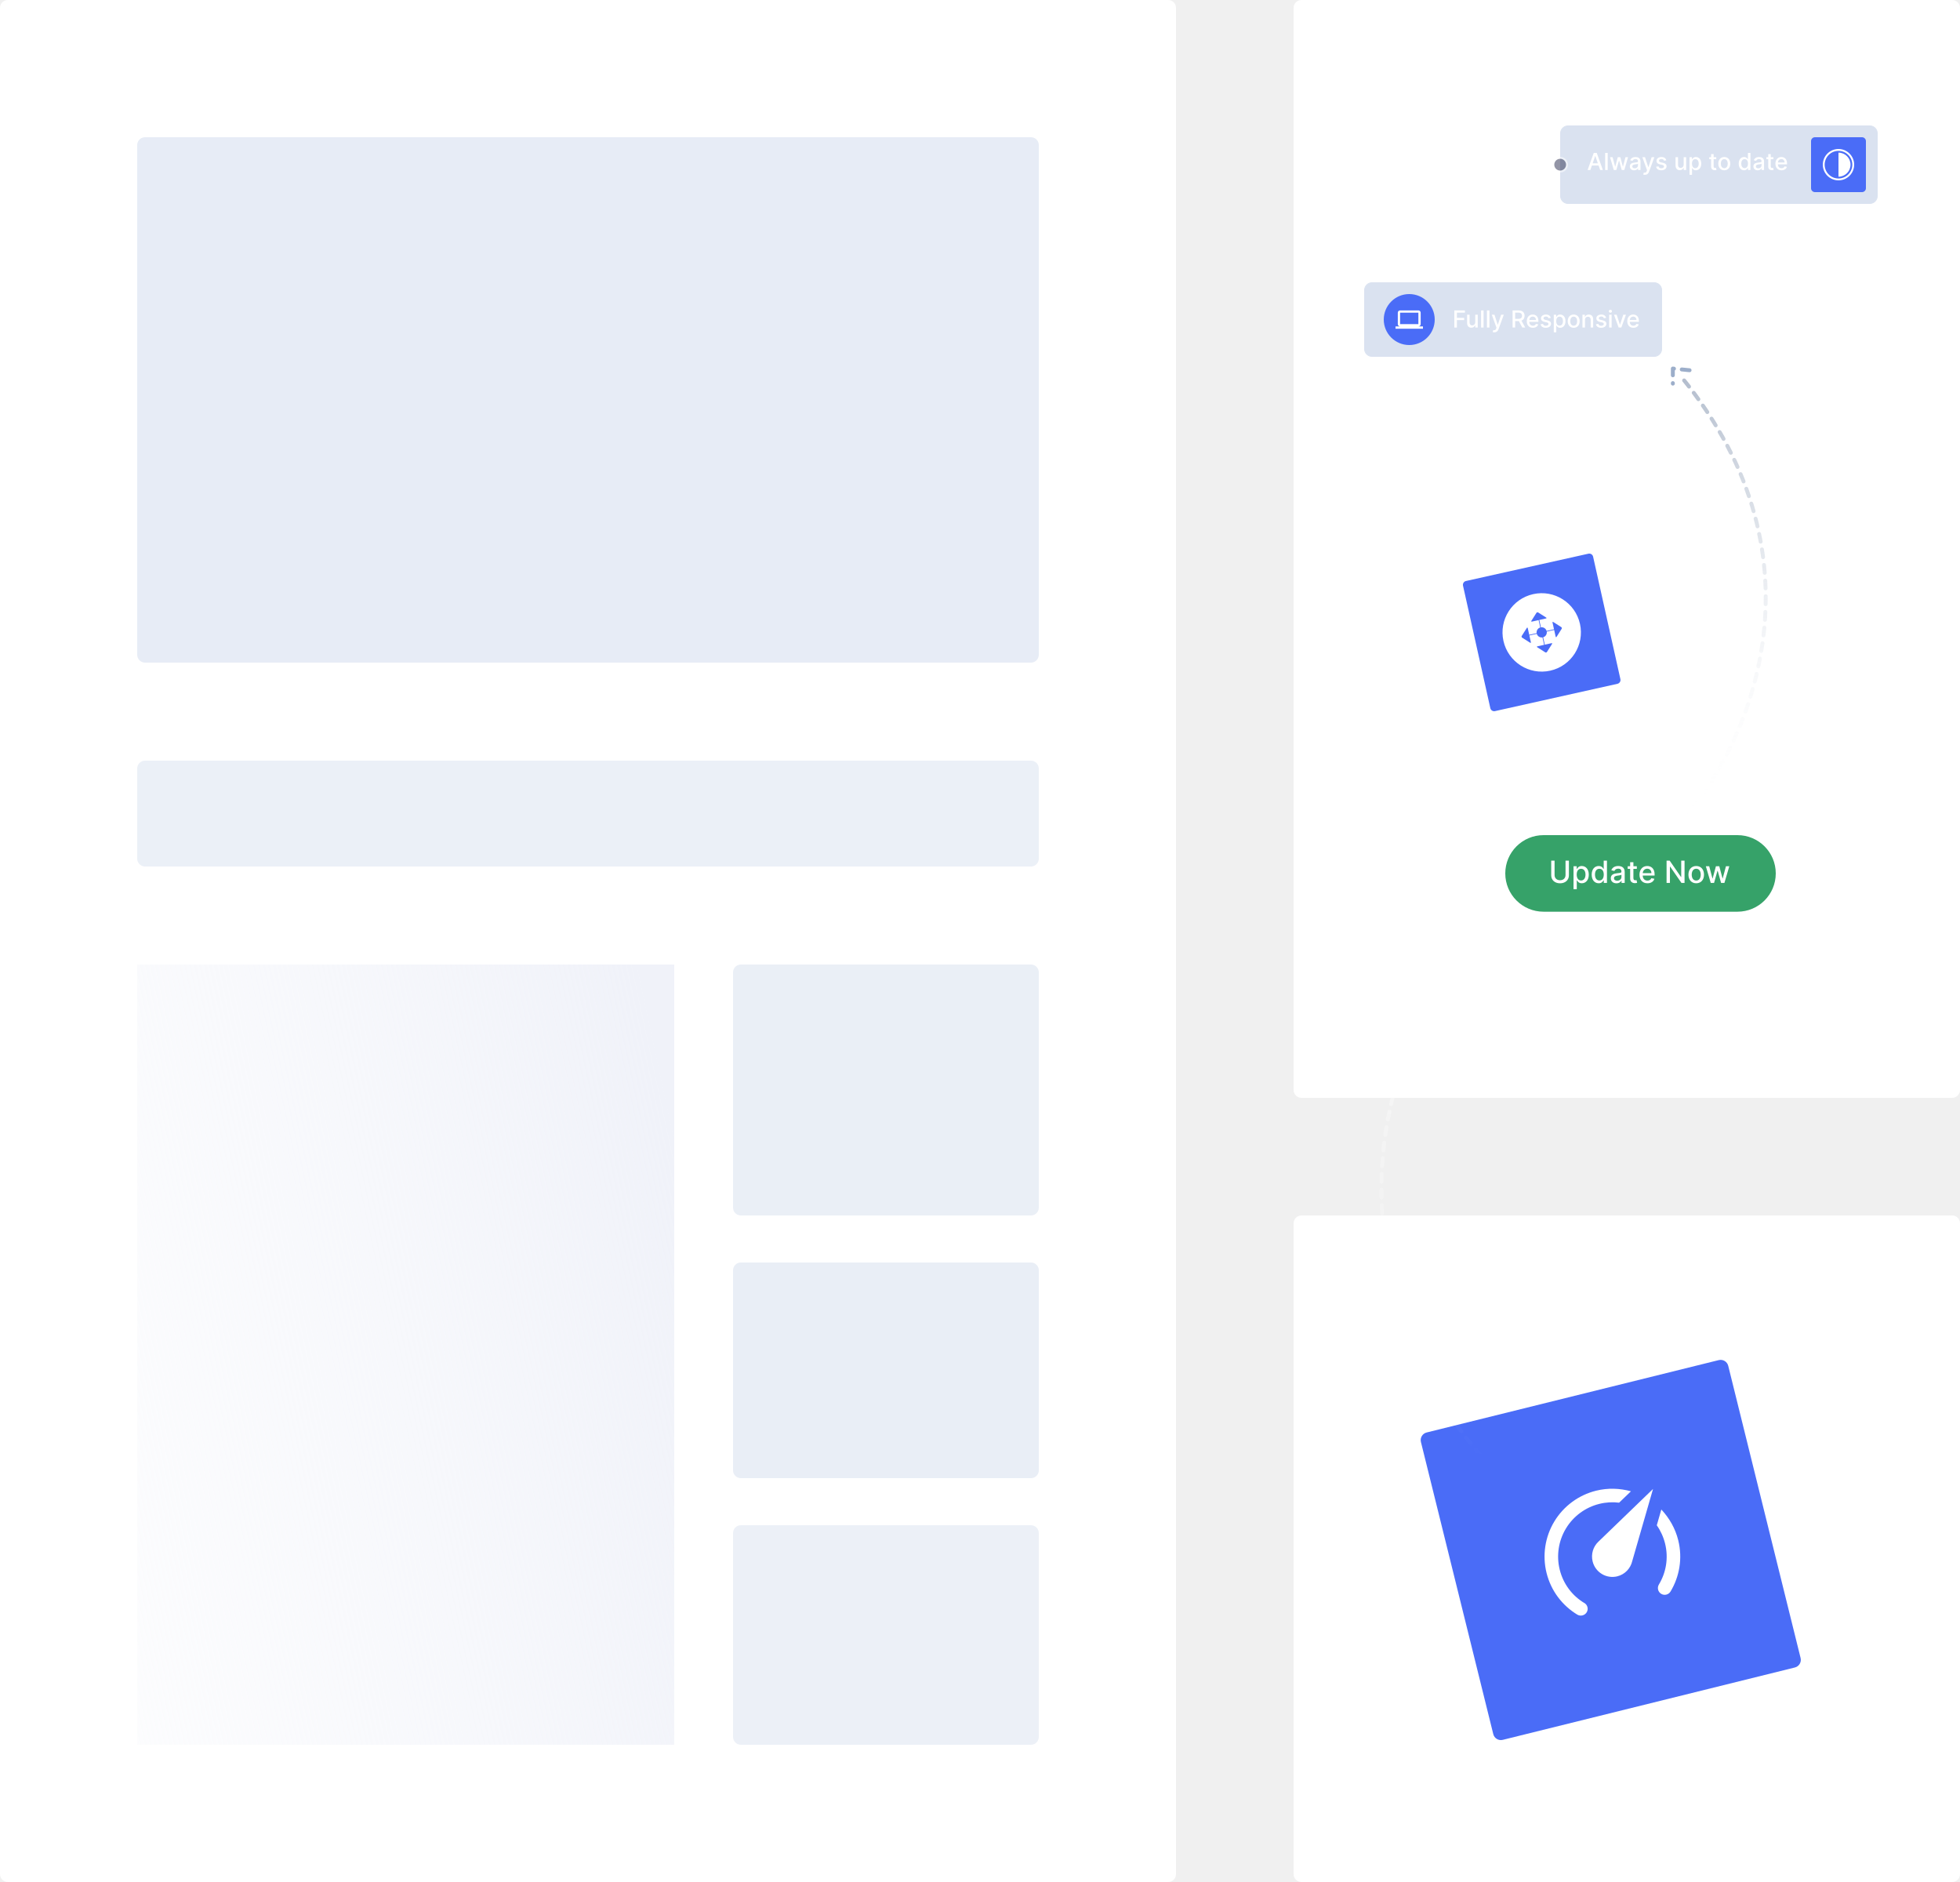
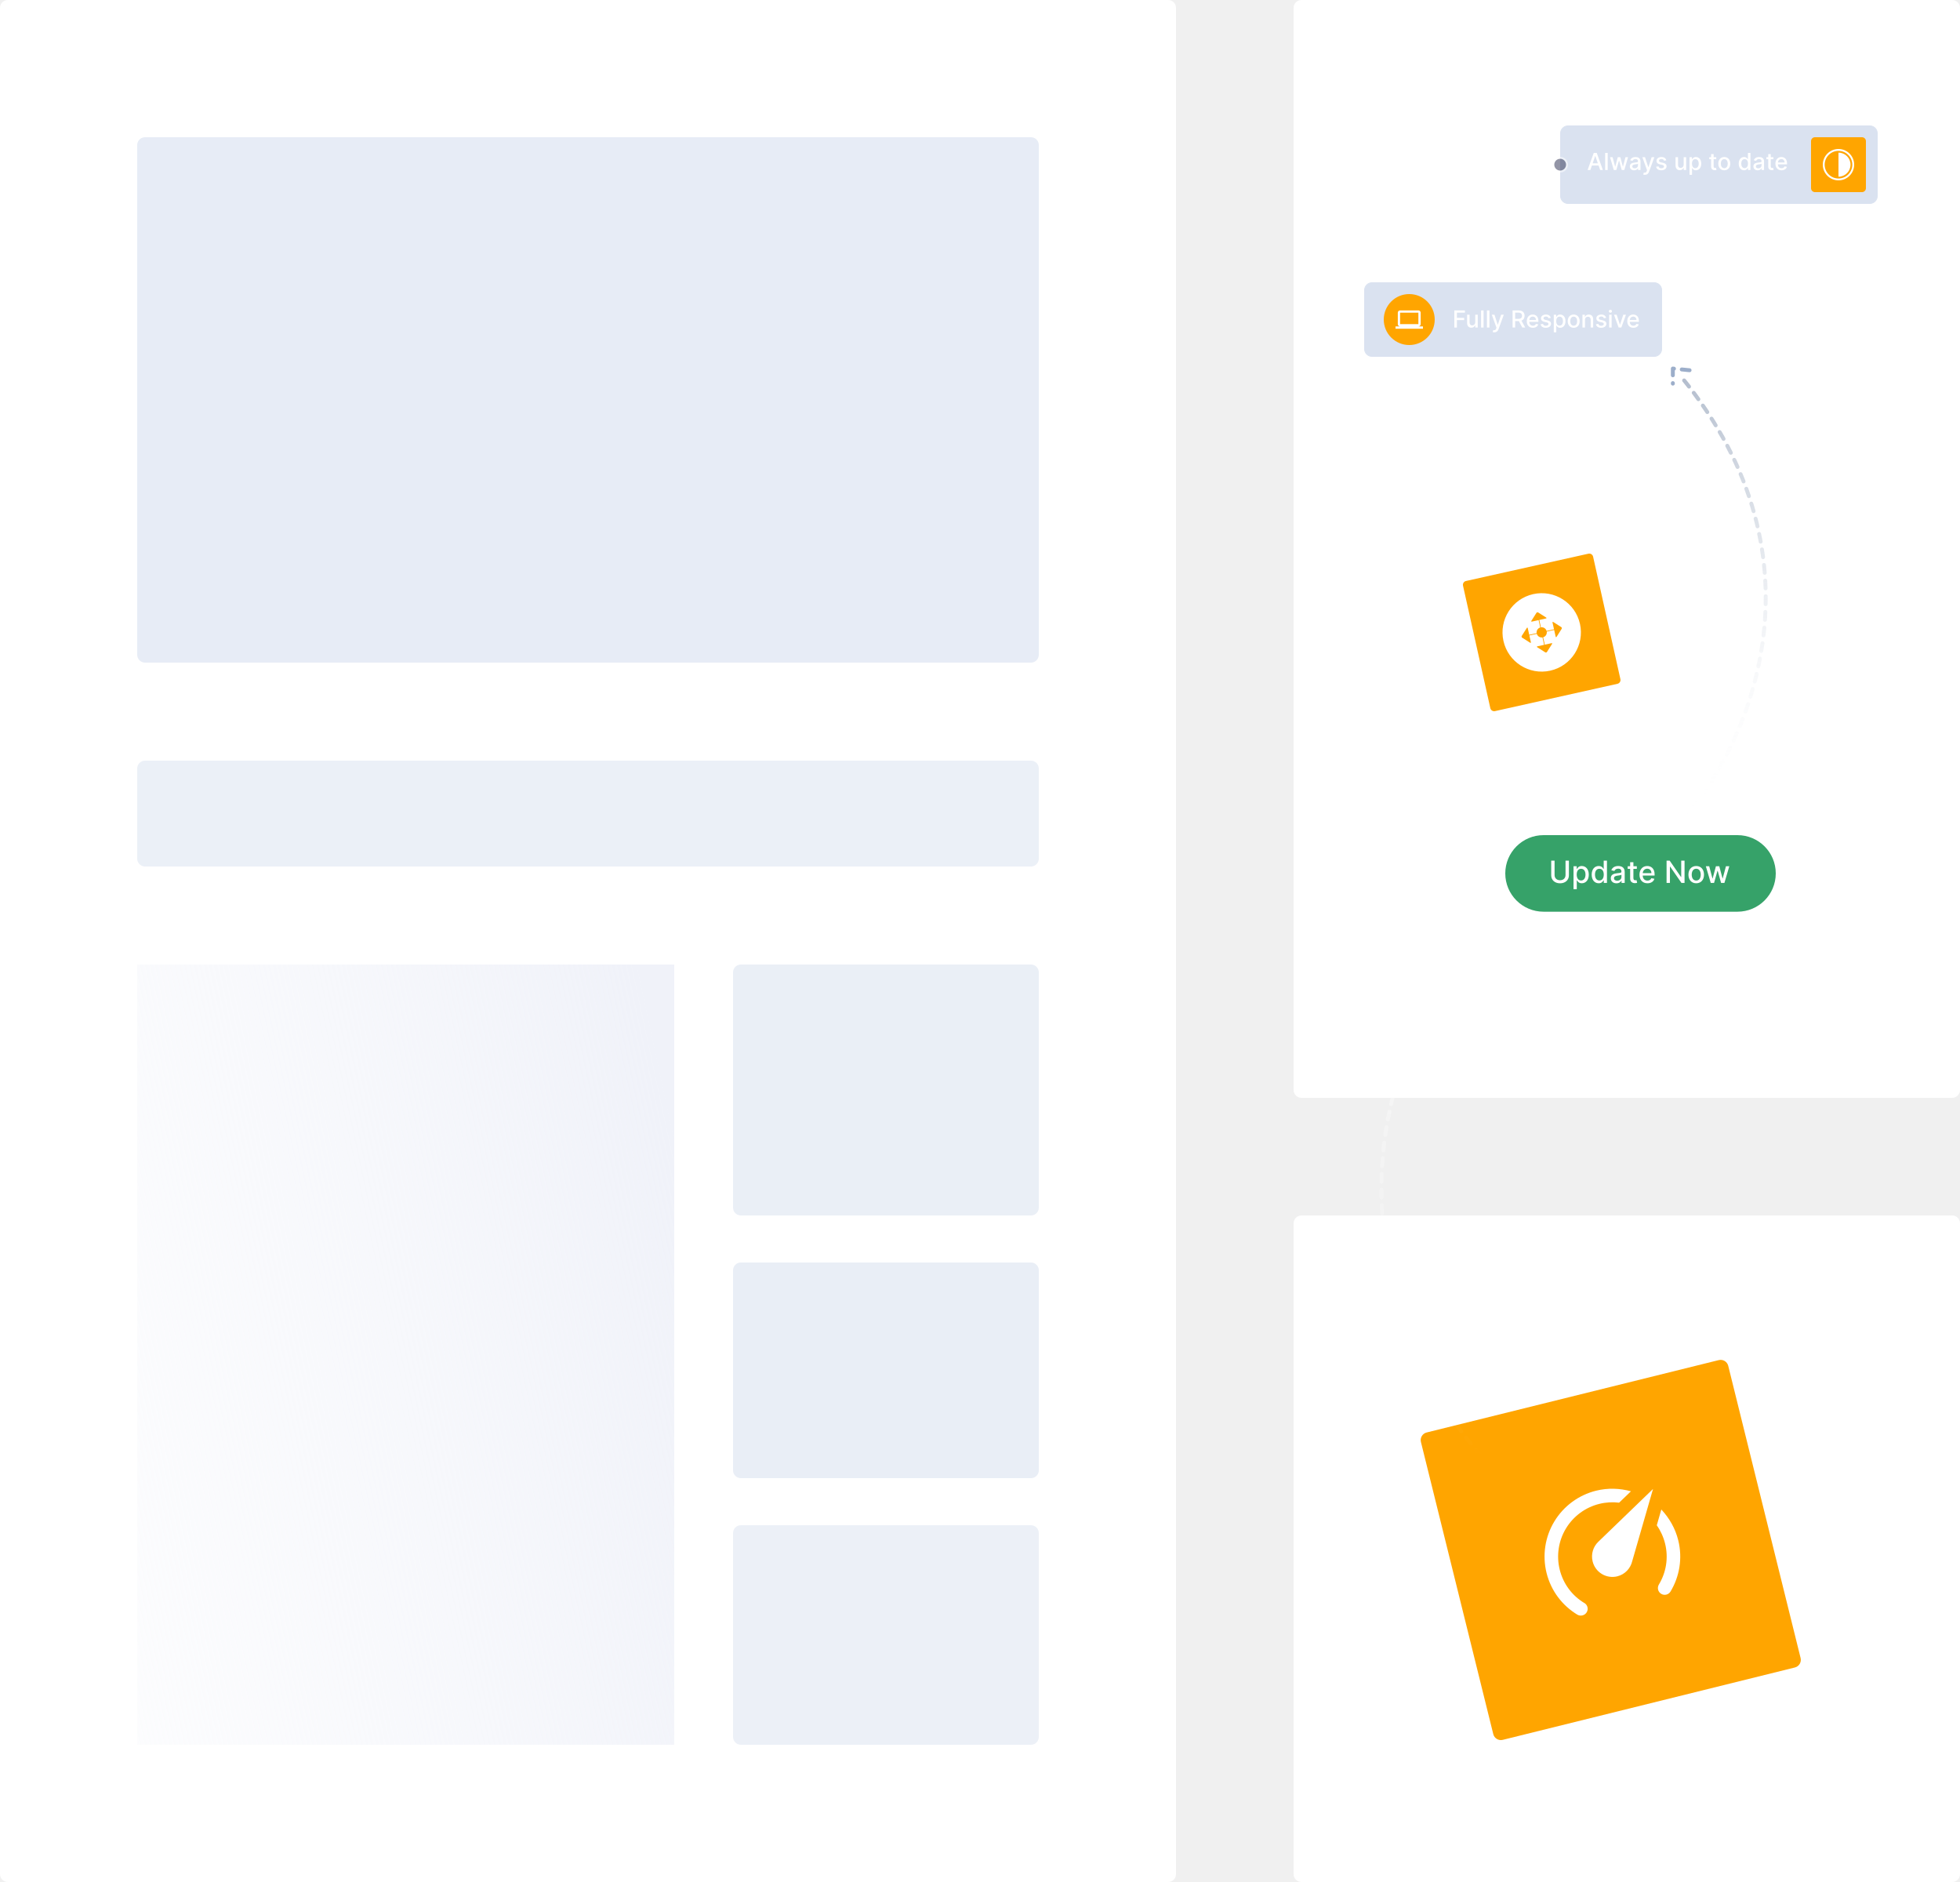
<svg xmlns="http://www.w3.org/2000/svg" width="500" height="480" viewBox="0 0 500 480" fill="none">
  <rect x="330" y="310" width="170" height="170" rx="2" fill="white" />
-   <rect x="362" y="365.831" width="80.765" height="80.765" rx="2" transform="rotate(-13.9128 362 365.831)" fill="#4A6CF7" />
+   <rect x="362" y="365.831" width="80.765" height="80.765" rx="2" transform="rotate(-13.9128 362 365.831)" fill="#FFA500" />
  <path d="M412.572 402.039C411.235 402.37 409.822 402.156 408.643 401.445C407.464 400.734 406.615 399.584 406.284 398.247C405.818 396.366 406.435 394.466 407.718 393.239L421.691 379.757L416.388 398.152C415.956 400.006 414.538 401.552 412.572 402.039ZM407.162 380.2C410.203 379.447 413.25 379.584 416.061 380.349L413.037 383.256C411.434 383.047 409.675 383.144 407.995 383.56C404.43 384.443 401.363 386.705 399.467 389.85C397.571 392.995 397.002 396.764 397.884 400.328C398.804 404.041 401.131 407.03 404.167 408.846L404.183 408.842C405.001 409.335 405.263 410.393 404.77 411.21C404.277 412.028 403.202 412.294 402.389 411.818C398.595 409.531 395.673 405.797 394.525 401.16C393.421 396.705 394.132 391.994 396.502 388.063C398.873 384.132 402.707 381.304 407.162 380.2ZM428.123 392.838C429.271 397.474 428.43 402.14 426.143 405.934C425.646 406.735 424.587 406.997 423.77 406.504C422.952 406.011 422.69 404.953 423.183 404.135C425.016 401.096 425.683 397.383 424.763 393.67C424.347 391.99 423.612 390.389 422.649 389.023L423.808 384.992C425.826 387.166 427.365 389.78 428.123 392.838Z" fill="white" />
  <rect width="300" height="480" rx="2" fill="white" />
  <rect x="35" y="35" width="230" height="134" rx="2" fill="#DAE2F0" fill-opacity="0.66" />
  <rect opacity="0.53" x="35" y="194" width="230" height="27" rx="2" fill="#DAE2F0" />
  <rect x="35" y="246" width="137" height="199" fill="url(#paint0_linear_1028_1032)" />
  <rect opacity="0.57" x="187" y="246" width="78" height="64" rx="2" fill="#DAE2F0" />
  <rect opacity="0.6" x="187" y="322" width="78" height="55" rx="2" fill="#DAE2F0" />
  <rect opacity="0.5" x="187" y="389" width="78" height="56" rx="2" fill="#DAE2F0" />
  <path d="M377.795 371.295C358.482 349.772 331.574 292.451 378.448 235.356" stroke="url(#paint1_linear_1028_1032)" stroke-linecap="round" stroke-linejoin="round" stroke-dasharray="2 2" />
  <path d="M375.753 233.513L380.883 233V237.617" stroke="url(#paint2_linear_1028_1032)" stroke-linecap="round" stroke-linejoin="round" stroke-dasharray="2 2" />
  <rect x="330" width="170" height="280" rx="2" fill="white" />
  <rect x="384" y="213" width="69" height="19.528" rx="9.764" fill="#36A269" />
  <path d="M399.37 219.51V223.177C399.37 223.948 398.838 224.503 397.972 224.503C397.109 224.503 396.574 223.948 396.574 223.177V219.51H395.717V223.246C395.717 224.439 396.61 225.285 397.972 225.285C399.334 225.285 400.23 224.439 400.23 223.246V219.51H399.37Z" fill="white" />
  <path d="M401.41 226.788H402.239V224.528H402.289C402.439 224.8 402.744 225.274 403.521 225.274C404.553 225.274 405.302 224.447 405.302 223.069C405.302 221.687 404.541 220.875 403.512 220.875C402.722 220.875 402.436 221.357 402.289 221.621H402.22V220.93H401.41V226.788ZM402.222 223.06C402.222 222.17 402.611 221.579 403.335 221.579C404.087 221.579 404.464 222.214 404.464 223.06C404.464 223.915 404.075 224.567 403.335 224.567C402.622 224.567 402.222 223.956 402.222 223.06Z" fill="white" />
  <path d="M407.826 225.274C408.602 225.274 408.908 224.8 409.057 224.528H409.127V225.191H409.937V219.51H409.107V221.621H409.057C408.908 221.357 408.625 220.875 407.831 220.875C406.802 220.875 406.045 221.687 406.045 223.069C406.045 224.447 406.791 225.274 407.826 225.274ZM408.009 224.567C407.268 224.567 406.883 223.915 406.883 223.06C406.883 222.214 407.26 221.579 408.009 221.579C408.733 221.579 409.121 222.17 409.121 223.06C409.121 223.956 408.725 224.567 408.009 224.567Z" fill="white" />
  <path d="M412.36 225.285C413.065 225.285 413.462 224.927 413.62 224.608H413.653V225.191H414.463V222.361C414.463 221.121 413.487 220.875 412.81 220.875C412.039 220.875 411.329 221.185 411.051 221.962L411.831 222.139C411.953 221.837 412.263 221.546 412.821 221.546C413.356 221.546 413.631 221.826 413.631 222.309V222.328C413.631 222.63 413.32 222.625 412.555 222.714C411.747 222.808 410.921 223.019 410.921 223.987C410.921 224.825 411.55 225.285 412.36 225.285ZM412.541 224.619C412.072 224.619 411.734 224.408 411.734 223.998C411.734 223.554 412.127 223.396 412.607 223.332C412.876 223.296 413.514 223.224 413.634 223.105V223.654C413.634 224.159 413.231 224.619 412.541 224.619Z" fill="white" />
  <path d="M417.557 220.93H416.683V219.909H415.853V220.93H415.229V221.596H415.853V224.112C415.851 224.886 416.442 225.26 417.096 225.246C417.36 225.243 417.537 225.194 417.634 225.157L417.485 224.472C417.429 224.483 417.326 224.508 417.193 224.508C416.924 224.508 416.683 224.42 416.683 223.94V221.596H417.557V220.93Z" fill="white" />
  <path d="M420.265 225.277C421.194 225.277 421.851 224.819 422.04 224.126L421.255 223.984C421.105 224.386 420.745 224.592 420.273 224.592C419.563 224.592 419.086 224.131 419.064 223.31H422.093V223.016C422.093 221.476 421.172 220.875 420.206 220.875C419.019 220.875 418.237 221.779 418.237 223.088C418.237 224.411 419.008 225.277 420.265 225.277ZM419.066 222.689C419.1 222.084 419.538 221.56 420.212 221.56C420.856 221.56 421.277 222.037 421.28 222.689H419.066Z" fill="white" />
  <path d="M429.732 219.51H428.883V223.682H428.83L425.94 219.51H425.147V225.191H426.004V221.024H426.057L428.944 225.191H429.732V219.51Z" fill="white" />
  <path d="M432.71 225.277C433.912 225.277 434.697 224.397 434.697 223.08C434.697 221.754 433.912 220.875 432.71 220.875C431.509 220.875 430.724 221.754 430.724 223.08C430.724 224.397 431.509 225.277 432.71 225.277ZM432.713 224.58C431.928 224.58 431.562 223.895 431.562 223.077C431.562 222.261 431.928 221.568 432.713 221.568C433.493 221.568 433.859 222.261 433.859 223.077C433.859 223.895 433.493 224.58 432.713 224.58Z" fill="white" />
  <path d="M436.416 225.191H437.26L438.125 222.114H438.189L439.054 225.191H439.9L441.151 220.93H440.294L439.465 224.045H439.423L438.591 220.93H437.734L436.896 224.059H436.855L436.02 220.93H435.163L436.416 225.191Z" fill="white" />
  <path d="M429.313 209C445.373 191.102 467.749 143.437 428.77 95.96" stroke="url(#paint3_linear_1028_1032)" stroke-linecap="round" stroke-linejoin="round" stroke-dasharray="2 2" />
  <path d="M431.011 94.427L426.746 94V97.839" stroke="#9CAECA" stroke-linecap="round" stroke-linejoin="round" stroke-dasharray="2 2" />
  <path d="M425.919 209.551C429.35 203.094 432.466 187.388 417.488 176.228" stroke="url(#paint4_linear_1028_1032)" stroke-width="0.7" stroke-linecap="round" stroke-linejoin="round" stroke-dasharray="2 2" />
  <rect x="348.1" y="72.1" width="75.8" height="18.8" rx="1.9" fill="#DAE2F0" stroke="#DAE2F0" stroke-width="0.2" />
  <path d="M371 83.538H371.658V81.636H373.512V81.071H371.658V79.742H373.706V79.175H371V83.538Z" fill="white" />
  <path d="M376.333 82.181C376.335 82.737 375.921 83.001 375.563 83.001C375.169 83.001 374.896 82.716 374.896 82.271V80.266H374.259V82.347C374.259 83.159 374.705 83.581 375.333 83.581C375.825 83.581 376.16 83.321 376.311 82.972H376.345V83.538H376.972V80.266H376.333V82.181Z" fill="white" />
  <path d="M378.465 79.175H377.828V83.538H378.465V79.175Z" fill="white" />
  <path d="M379.959 79.175H379.322V83.538H379.959V79.175Z" fill="white" />
  <path d="M381.219 84.766C381.745 84.766 382.077 84.491 382.267 83.975L383.62 80.272L382.932 80.266L382.103 82.805H382.069L381.24 80.266H380.558L381.756 83.581L381.677 83.798C381.515 84.233 381.287 84.269 380.938 84.173L380.784 84.695C380.861 84.729 381.027 84.766 381.219 84.766Z" fill="white" />
  <path d="M385.859 83.538H386.518V81.887H387.413C387.428 81.887 387.44 81.887 387.455 81.887L388.342 83.538H389.092L388.124 81.772C388.659 81.574 388.925 81.129 388.925 80.543C388.925 79.739 388.427 79.175 387.415 79.175H385.859V83.538ZM386.518 81.32V79.739H387.344C387.994 79.739 388.263 80.048 388.263 80.543C388.263 81.035 387.994 81.32 387.353 81.32H386.518Z" fill="white" />
  <path d="M391.045 83.604C391.759 83.604 392.264 83.253 392.409 82.72L391.806 82.612C391.691 82.921 391.414 83.078 391.051 83.078C390.506 83.078 390.139 82.724 390.122 82.094H392.449V81.868C392.449 80.685 391.742 80.223 391 80.223C390.088 80.223 389.487 80.918 389.487 81.923C389.487 82.94 390.08 83.604 391.045 83.604ZM390.124 81.617C390.15 81.152 390.487 80.749 391.004 80.749C391.499 80.749 391.823 81.116 391.825 81.617H390.124Z" fill="white" />
  <path d="M395.608 81.065C395.476 80.555 395.078 80.223 394.37 80.223C393.631 80.223 393.107 80.613 393.107 81.192C393.107 81.657 393.388 81.966 394.002 82.102L394.556 82.224C394.871 82.294 395.018 82.435 395.018 82.639C395.018 82.893 394.748 83.091 394.33 83.091C393.949 83.091 393.703 82.927 393.627 82.605L393.011 82.699C393.118 83.278 393.599 83.604 394.334 83.604C395.125 83.604 395.672 83.185 395.672 82.592C395.672 82.13 395.378 81.844 394.777 81.706L394.257 81.587C393.897 81.501 393.742 81.38 393.744 81.158C393.742 80.907 394.015 80.728 394.377 80.728C394.773 80.728 394.956 80.947 395.031 81.167L395.608 81.065Z" fill="white" />
  <path d="M396.373 84.766H397.01V83.029H397.048C397.163 83.238 397.398 83.602 397.994 83.602C398.787 83.602 399.362 82.967 399.362 81.908C399.362 80.847 398.778 80.223 397.988 80.223C397.381 80.223 397.161 80.594 397.048 80.796H396.995V80.266H396.373V84.766ZM396.997 81.902C396.997 81.218 397.295 80.764 397.851 80.764C398.429 80.764 398.719 81.252 398.719 81.902C398.719 82.558 398.42 83.059 397.851 83.059C397.304 83.059 396.997 82.59 396.997 81.902Z" fill="white" />
  <path d="M401.454 83.604C402.377 83.604 402.98 82.929 402.98 81.917C402.98 80.898 402.377 80.223 401.454 80.223C400.532 80.223 399.929 80.898 399.929 81.917C399.929 82.929 400.532 83.604 401.454 83.604ZM401.456 83.07C400.854 83.07 400.572 82.543 400.572 81.915C400.572 81.288 400.854 80.756 401.456 80.756C402.055 80.756 402.336 81.288 402.336 81.915C402.336 82.543 402.055 83.07 401.456 83.07Z" fill="white" />
  <path d="M404.328 81.595C404.328 81.073 404.648 80.775 405.091 80.775C405.523 80.775 405.786 81.058 405.786 81.533V83.538H406.423V81.457C406.423 80.647 405.977 80.223 405.308 80.223C404.816 80.223 404.494 80.451 404.343 80.798H404.303V80.266H403.691V83.538H404.328V81.595Z" fill="white" />
  <path d="M409.729 81.065C409.597 80.555 409.199 80.223 408.491 80.223C407.752 80.223 407.228 80.613 407.228 81.192C407.228 81.657 407.509 81.966 408.123 82.102L408.677 82.224C408.992 82.294 409.139 82.435 409.139 82.639C409.139 82.893 408.869 83.091 408.451 83.091C408.07 83.091 407.825 82.927 407.748 82.605L407.132 82.699C407.239 83.278 407.72 83.604 408.455 83.604C409.246 83.604 409.793 83.185 409.793 82.592C409.793 82.13 409.499 81.844 408.898 81.706L408.379 81.587C408.018 81.501 407.863 81.38 407.865 81.158C407.863 80.907 408.136 80.728 408.498 80.728C408.894 80.728 409.077 80.947 409.152 81.167L409.729 81.065Z" fill="white" />
  <path d="M410.494 83.538H411.131V80.266H410.494V83.538ZM410.816 79.761C411.035 79.761 411.218 79.59 411.218 79.381C411.218 79.173 411.035 79 410.816 79C410.594 79 410.413 79.173 410.413 79.381C410.413 79.59 410.594 79.761 410.816 79.761Z" fill="white" />
  <path d="M414.788 80.266H414.104L413.277 82.784H413.243L412.414 80.266H411.73L412.919 83.538H413.601L414.788 80.266Z" fill="white" />
  <path d="M416.68 83.604C417.393 83.604 417.898 83.253 418.043 82.72L417.44 82.612C417.325 82.921 417.048 83.078 416.686 83.078C416.141 83.078 415.774 82.724 415.757 82.094H418.084V81.868C418.084 80.685 417.376 80.223 416.635 80.223C415.723 80.223 415.122 80.918 415.122 81.923C415.122 82.94 415.714 83.604 416.68 83.604ZM415.759 81.617C415.785 81.152 416.121 80.749 416.639 80.749C417.134 80.749 417.457 81.116 417.46 81.617H415.759Z" fill="white" />
-   <circle cx="359.5" cy="81.5" r="6.5" fill="#4A6CF7" />
+   <circle cx="359.5" cy="81.5" r="6.5" fill="#FFA500" />
  <path d="M357.167 79.75H361.833V82.667H357.167V79.75ZM361.833 83.25C361.988 83.25 362.136 83.189 362.246 83.079C362.355 82.97 362.417 82.822 362.417 82.667V79.75C362.417 79.427 362.154 79.167 361.833 79.167H357.167C356.843 79.167 356.583 79.427 356.583 79.75V82.667C356.583 82.822 356.645 82.97 356.754 83.079C356.864 83.189 357.012 83.25 357.167 83.25H356V83.834H363V83.25H361.833Z" fill="white" />
-   <rect x="373" y="148.4" width="34" height="34" rx="1" transform="rotate(-12.5713 373 148.4)" fill="#4A6CF7" />
+   <rect x="373" y="148.4" width="34" height="34" rx="1" transform="rotate(-12.5713 373 148.4)" fill="#FFA500" />
  <circle cx="393.293" cy="161.293" r="10" transform="rotate(-12.5713 393.293 161.293)" fill="white" />
  <g clip-path="url(#clip0_1028_1032)">
-     <path d="M398.281 159.94L396.256 158.653C396.106 158.557 396.015 158.621 396.054 158.795L396.433 160.496L394.539 160.918C394.355 160.293 393.738 159.901 393.094 160L392.675 158.119L394.375 157.74C394.55 157.701 394.569 157.592 394.418 157.496L392.393 156.21C392.242 156.114 392.043 156.159 391.948 156.309L390.661 158.334C390.565 158.485 390.629 158.575 390.803 158.536L392.504 158.157L392.923 160.037C392.298 160.222 391.905 160.838 392.005 161.482L390.111 161.905L389.732 160.205C389.693 160.031 389.584 160.012 389.489 160.162L388.202 162.188C388.106 162.338 388.151 162.537 388.301 162.633L390.326 163.919C390.477 164.015 390.567 163.952 390.528 163.777L390.149 162.076L392.04 161.654C392.225 162.279 392.842 162.671 393.486 162.572L393.908 164.463L392.208 164.842C392.034 164.881 392.015 164.99 392.165 165.086L394.191 166.372C394.341 166.468 394.54 166.424 394.636 166.273L395.923 164.248C396.018 164.097 395.955 164.007 395.78 164.046L394.082 164.425L393.661 162.535C394.286 162.35 394.678 161.734 394.579 161.09L396.471 160.668L396.85 162.369C396.889 162.543 396.997 162.562 397.093 162.412L398.38 160.386C398.476 160.236 398.432 160.035 398.281 159.94Z" fill="#4A6CF7" />
+     <path d="M398.281 159.94L396.256 158.653C396.106 158.557 396.015 158.621 396.054 158.795L396.433 160.496L394.539 160.918C394.355 160.293 393.738 159.901 393.094 160L392.675 158.119L394.375 157.74C394.55 157.701 394.569 157.592 394.418 157.496L392.393 156.21C392.242 156.114 392.043 156.159 391.948 156.309L390.661 158.334C390.565 158.485 390.629 158.575 390.803 158.536L392.504 158.157L392.923 160.037C392.298 160.222 391.905 160.838 392.005 161.482L390.111 161.905L389.732 160.205C389.693 160.031 389.584 160.012 389.489 160.162L388.202 162.188C388.106 162.338 388.151 162.537 388.301 162.633L390.326 163.919C390.477 164.015 390.567 163.952 390.528 163.777L390.149 162.076L392.04 161.654C392.225 162.279 392.842 162.671 393.486 162.572L393.908 164.463L392.208 164.842C392.034 164.881 392.015 164.99 392.165 165.086L394.191 166.372C394.341 166.468 394.54 166.424 394.636 166.273L395.923 164.248C396.018 164.097 395.955 164.007 395.78 164.046L394.082 164.425L393.661 162.535C394.286 162.35 394.678 161.734 394.579 161.09L396.471 160.668L396.85 162.369C396.889 162.543 396.997 162.562 397.093 162.412L398.38 160.386C398.476 160.236 398.432 160.035 398.281 159.94Z" fill="#FFA500" />
  </g>
  <rect x="398.1" y="32.1" width="80.8" height="19.8" rx="1.9" fill="#DAE2F0" stroke="#DAE2F0" stroke-width="0.2" />
-   <rect x="462" y="35" width="14" height="14" rx="1" fill="#4A6CF7" />
+   <rect x="462" y="35" width="14" height="14" rx="1" fill="#FFA500" />
  <path d="M468.998 38C466.791 38 465 39.791 465 41.998C465 44.209 466.791 46 468.998 46C471.209 46 473 44.209 473 41.998C473 39.791 471.209 38 468.998 38ZM469 45.524C467.054 45.524 465.476 43.946 465.476 42C465.476 40.054 467.054 38.476 469 38.476C470.946 38.476 472.524 40.054 472.524 42C472.524 43.946 470.946 45.524 469 45.524ZM469 38.928V45.069C470.694 45.069 472.071 43.692 472.071 41.998C472.071 40.308 470.694 38.928 469 38.928Z" fill="white" />
  <path d="M405.699 43.364L406.099 42.209H407.804L408.202 43.364H408.901L407.331 39H406.57L405 43.364H405.699ZM406.291 41.655L406.935 39.793H406.969L407.612 41.655H406.291Z" fill="white" />
  <path d="M410.117 39H409.48V43.364H410.117V39Z" fill="white" />
  <path d="M411.684 43.364H412.332L412.996 41.001H413.045L413.71 43.364H414.36L415.321 40.091H414.663L414.026 42.484H413.994L413.354 40.091H412.696L412.053 42.494H412.021L411.379 40.091H410.721L411.684 43.364Z" fill="white" />
  <path d="M416.878 43.436C417.419 43.436 417.724 43.161 417.845 42.916H417.871V43.364H418.493V41.19C418.493 40.238 417.743 40.048 417.223 40.048C416.631 40.048 416.085 40.287 415.872 40.883L416.471 41.02C416.565 40.788 416.803 40.564 417.232 40.564C417.643 40.564 417.854 40.779 417.854 41.15V41.165C417.854 41.397 417.615 41.393 417.027 41.461C416.407 41.533 415.772 41.695 415.772 42.439C415.772 43.082 416.256 43.436 416.878 43.436ZM417.017 42.925C416.656 42.925 416.396 42.763 416.396 42.447C416.396 42.106 416.699 41.985 417.068 41.936C417.274 41.908 417.764 41.853 417.856 41.761V42.183C417.856 42.571 417.547 42.925 417.017 42.925Z" fill="white" />
  <path d="M419.627 44.591C420.153 44.591 420.486 44.316 420.675 43.8L422.028 40.097L421.34 40.091L420.511 42.631H420.477L419.648 40.091H418.967L420.164 43.406L420.085 43.624C419.923 44.058 419.695 44.094 419.346 43.999L419.192 44.521C419.269 44.555 419.435 44.591 419.627 44.591Z" fill="white" />
  <path d="M425.081 40.89C424.949 40.381 424.551 40.048 423.843 40.048C423.104 40.048 422.58 40.438 422.58 41.018C422.58 41.482 422.861 41.791 423.475 41.928L424.029 42.049C424.344 42.119 424.491 42.26 424.491 42.465C424.491 42.718 424.22 42.916 423.803 42.916C423.421 42.916 423.176 42.752 423.1 42.43L422.484 42.524C422.59 43.104 423.072 43.43 423.807 43.43C424.597 43.43 425.145 43.01 425.145 42.418C425.145 41.955 424.851 41.67 424.25 41.531L423.73 41.412C423.37 41.327 423.215 41.205 423.217 40.984C423.215 40.732 423.487 40.553 423.85 40.553C424.246 40.553 424.429 40.773 424.504 40.992L425.081 40.89Z" fill="white" />
  <path d="M429.507 42.006C429.509 42.562 429.095 42.827 428.737 42.827C428.343 42.827 428.07 42.541 428.07 42.096V40.091H427.433V42.173C427.433 42.984 427.879 43.406 428.507 43.406C428.999 43.406 429.334 43.146 429.485 42.797H429.519V43.364H430.146V40.091H429.507V42.006Z" fill="white" />
  <path d="M431.002 44.591H431.639V42.854H431.677C431.792 43.063 432.027 43.428 432.623 43.428C433.416 43.428 433.991 42.793 433.991 41.734C433.991 40.673 433.407 40.048 432.617 40.048C432.01 40.048 431.79 40.419 431.677 40.621H431.624V40.091H431.002V44.591ZM431.626 41.727C431.626 41.043 431.924 40.59 432.48 40.59C433.058 40.59 433.348 41.077 433.348 41.727C433.348 42.383 433.049 42.884 432.48 42.884C431.933 42.884 431.626 42.416 431.626 41.727Z" fill="white" />
  <path d="M437.82 40.091H437.149V39.307H436.512V40.091H436.033V40.602H436.512V42.535C436.51 43.129 436.964 43.417 437.467 43.406C437.669 43.404 437.806 43.366 437.88 43.338L437.765 42.812C437.722 42.82 437.644 42.84 437.541 42.84C437.335 42.84 437.149 42.771 437.149 42.403V40.602H437.82V40.091Z" fill="white" />
  <path d="M439.869 43.43C440.791 43.43 441.394 42.754 441.394 41.742C441.394 40.724 440.791 40.048 439.869 40.048C438.946 40.048 438.343 40.724 438.343 41.742C438.343 42.754 438.946 43.43 439.869 43.43ZM439.871 42.895C439.268 42.895 438.987 42.369 438.987 41.74C438.987 41.114 439.268 40.581 439.871 40.581C440.469 40.581 440.751 41.114 440.751 41.74C440.751 42.369 440.469 42.895 439.871 42.895Z" fill="white" />
  <path d="M444.918 43.428C445.515 43.428 445.749 43.063 445.864 42.854H445.918V43.364H446.54V39H445.903V40.621H445.864C445.749 40.419 445.532 40.048 444.923 40.048C444.132 40.048 443.55 40.673 443.55 41.734C443.55 42.793 444.124 43.428 444.918 43.428ZM445.059 42.884C444.49 42.884 444.194 42.383 444.194 41.727C444.194 41.077 444.484 40.59 445.059 40.59C445.615 40.59 445.913 41.043 445.913 41.727C445.913 42.416 445.609 42.884 445.059 42.884Z" fill="white" />
  <path d="M448.401 43.436C448.943 43.436 449.247 43.161 449.369 42.916H449.394V43.364H450.017V41.19C450.017 40.238 449.267 40.048 448.747 40.048C448.154 40.048 447.609 40.287 447.396 40.883L447.994 41.02C448.088 40.788 448.327 40.564 448.755 40.564C449.166 40.564 449.377 40.779 449.377 41.15V41.165C449.377 41.397 449.139 41.393 448.551 41.461C447.931 41.533 447.296 41.695 447.296 42.439C447.296 43.082 447.779 43.436 448.401 43.436ZM448.54 42.925C448.18 42.925 447.92 42.763 447.92 42.447C447.92 42.106 448.222 41.985 448.591 41.936C448.798 41.908 449.288 41.853 449.379 41.761V42.183C449.379 42.571 449.07 42.925 448.54 42.925Z" fill="white" />
  <path d="M452.393 40.091H451.722V39.307H451.085V40.091H450.605V40.602H451.085V42.535C451.082 43.129 451.536 43.417 452.039 43.406C452.241 43.404 452.378 43.366 452.452 43.338L452.337 42.812C452.295 42.82 452.216 42.84 452.114 42.84C451.907 42.84 451.722 42.771 451.722 42.403V40.602H452.393V40.091Z" fill="white" />
  <path d="M454.473 43.43C455.187 43.43 455.692 43.078 455.836 42.545L455.233 42.437C455.118 42.746 454.841 42.903 454.479 42.903C453.934 42.903 453.567 42.55 453.55 41.919H455.877V41.693C455.877 40.511 455.17 40.048 454.428 40.048C453.516 40.048 452.915 40.743 452.915 41.749C452.915 42.765 453.508 43.43 454.473 43.43ZM453.552 41.442C453.578 40.977 453.915 40.575 454.432 40.575C454.927 40.575 455.251 40.941 455.253 41.442H453.552Z" fill="white" />
  <circle opacity="0.5" cx="398" cy="42" r="1.75" fill="#282C4D" stroke="white" stroke-width="0.5" />
  <line x1="347" y1="41.75" x2="396" y2="41.75" stroke="url(#paint5_linear_1028_1032)" stroke-width="0.5" />
  <defs>
    <linearGradient id="paint0_linear_1028_1032" x1="156.747" y1="216.683" x2="-149.033" y2="282.186" gradientUnits="userSpaceOnUse">
      <stop stop-color="#F0F2F9" />
      <stop offset="1" stop-color="white" stop-opacity="0" />
    </linearGradient>
    <linearGradient id="paint1_linear_1028_1032" x1="374.3" y1="234.975" x2="361.897" y2="369.833" gradientUnits="userSpaceOnUse">
      <stop stop-color="white" stop-opacity="0.48" />
      <stop offset="1" stop-color="white" stop-opacity="0" />
    </linearGradient>
    <linearGradient id="paint2_linear_1028_1032" x1="378.318" y1="233" x2="378.318" y2="237.617" gradientUnits="userSpaceOnUse">
      <stop stop-color="white" stop-opacity="0.55" />
      <stop offset="1" stop-color="white" stop-opacity="0.62" />
    </linearGradient>
    <linearGradient id="paint3_linear_1028_1032" x1="432.22" y1="95.642" x2="442.533" y2="207.784" gradientUnits="userSpaceOnUse">
      <stop stop-color="#5F7597" stop-opacity="0.48" />
      <stop offset="1" stop-color="white" stop-opacity="0" />
    </linearGradient>
    <linearGradient id="paint4_linear_1028_1032" x1="418.483" y1="175.882" x2="429.732" y2="208.225" gradientUnits="userSpaceOnUse">
      <stop stop-color="white" stop-opacity="0.48" />
      <stop offset="1" stop-color="white" stop-opacity="0" />
    </linearGradient>
    <linearGradient id="paint5_linear_1028_1032" x1="396" y1="42" x2="359.25" y2="42" gradientUnits="userSpaceOnUse">
      <stop stop-color="white" stop-opacity="0.28" />
      <stop offset="1" stop-color="white" stop-opacity="0" />
    </linearGradient>
    <clipPath id="clip0_1028_1032">
      <rect width="12" height="12" fill="white" transform="translate(386.13 156.742) rotate(-12.5713)" />
    </clipPath>
  </defs>
</svg>
